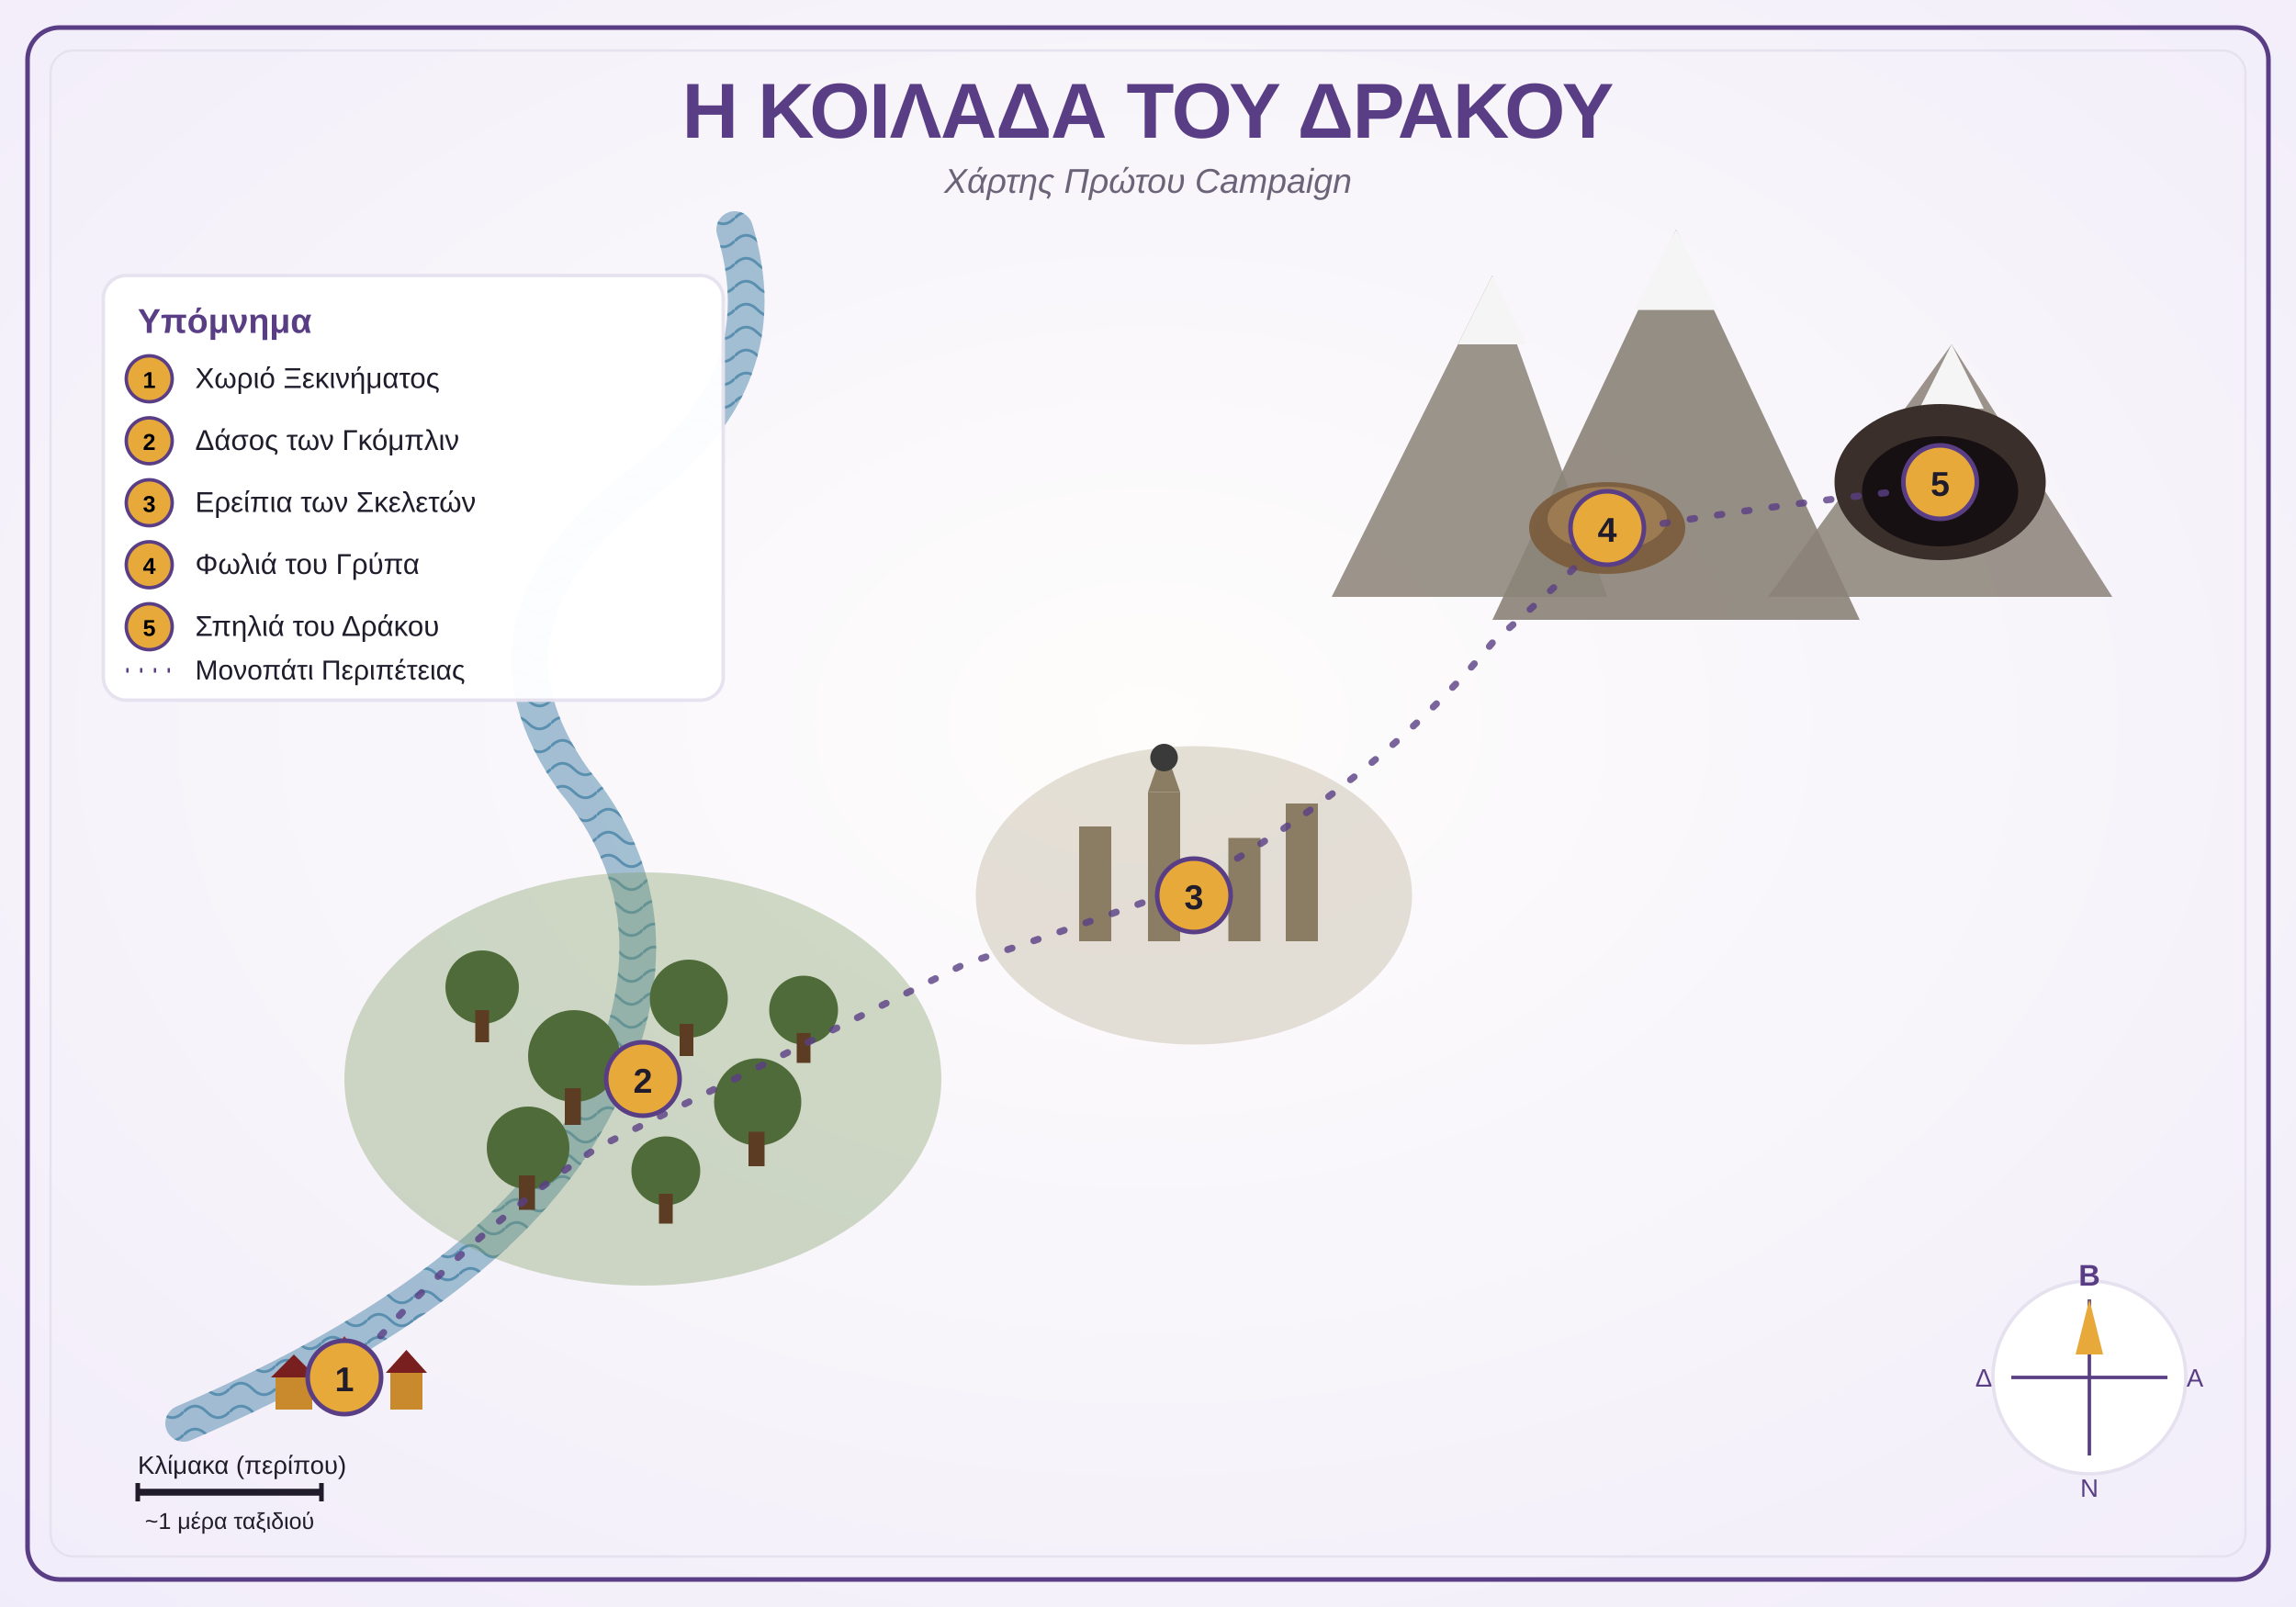
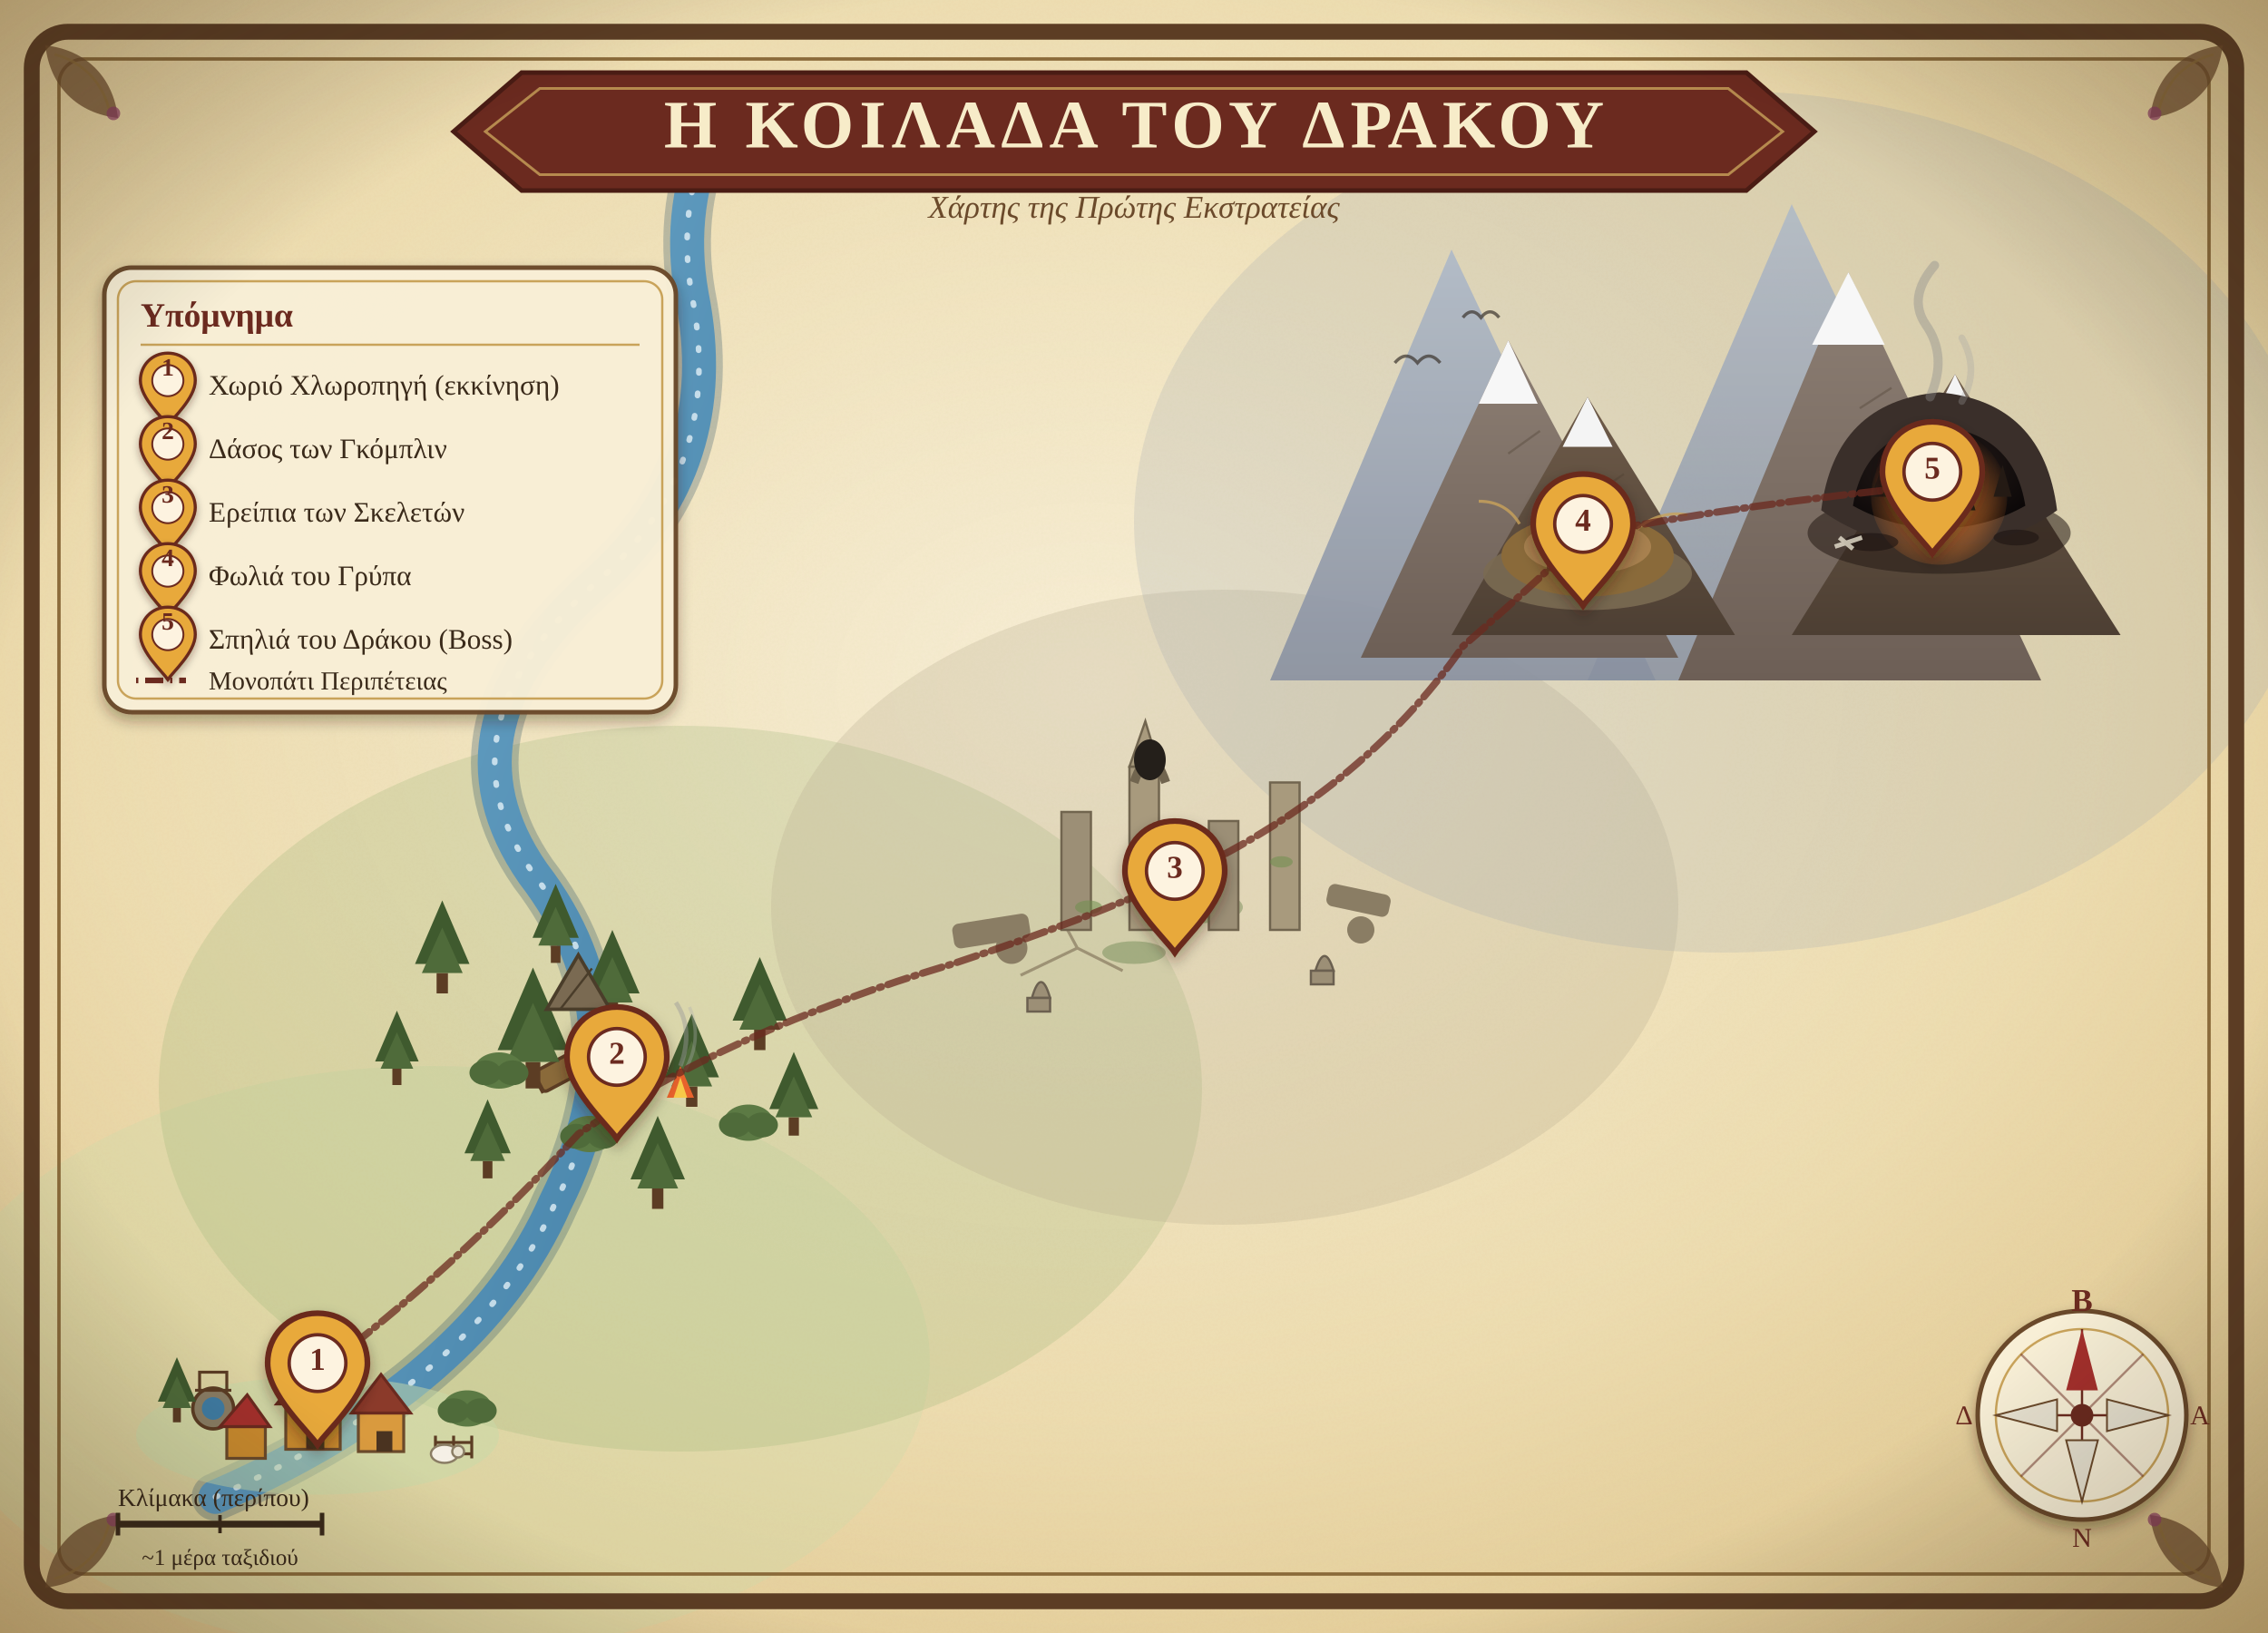
- <svg xmlns="http://www.w3.org/2000/svg" viewBox="0 0 1000 700" font-family="Arial, sans-serif">
+ <svg xmlns="http://www.w3.org/2000/svg" viewBox="0 0 1000 720" font-family="Georgia, 'Times New Roman', serif">
  <defs>
-     <radialGradient id="parchment" cx="50%" cy="45%" r="75%">
-       <stop offset="0%" stop-color="#fefdfb" />
-       <stop offset="100%" stop-color="#f1ecfa" />
-     </radialGradient>
-     <pattern id="waterPattern" width="20" height="10" patternUnits="userSpaceOnUse">
-       <path d="M0,5 Q5,0 10,5 T20,5" stroke="#5b8fb0" stroke-width="1.2" fill="none" />
-     </pattern>
+     <radialGradient id="parchment" cx="48%" cy="42%" r="80%">
+       <stop offset="0%" stop-color="#f8efd6" />
+       <stop offset="55%" stop-color="#eeddb0" />
+       <stop offset="100%" stop-color="#d9bd80" />
+     </radialGradient>
+     <radialGradient id="vignette" cx="50%" cy="50%" r="72%">
+       <stop offset="70%" stop-color="#000000" stop-opacity="0" />
+       <stop offset="100%" stop-color="#4a3216" stop-opacity="0.35" />
+     </radialGradient>
+     <filter id="paperGrain" x="-5%" y="-5%" width="110%" height="110%">
+       <feTurbulence type="fractalNoise" baseFrequency="0.9" numOctaves="2" seed="7" result="noise" />
+       <feColorMatrix in="noise" type="matrix" values="0 0 0 0 0.35  0 0 0 0 0.27  0 0 0 0 0.14  0 0 0 0.05 0" />
+     </filter>
+     <linearGradient id="waterGrad" x1="0%" y1="0%" x2="100%" y2="100%">
+       <stop offset="0%" stop-color="#79b3d4" />
+       <stop offset="100%" stop-color="#3f7ca3" />
+     </linearGradient>
+     <linearGradient id="mtnBack" x1="0%" y1="0%" x2="0%" y2="100%">
+       <stop offset="0%" stop-color="#aeb9c8" />
+       <stop offset="100%" stop-color="#8890a0" />
+     </linearGradient>
+     <linearGradient id="mtnMid" x1="0%" y1="0%" x2="0%" y2="100%">
+       <stop offset="0%" stop-color="#8d7f74" />
+       <stop offset="100%" stop-color="#6d5f56" />
+     </linearGradient>
+     <linearGradient id="mtnFront" x1="0%" y1="0%" x2="0%" y2="100%">
+       <stop offset="0%" stop-color="#6f5c4a" />
+       <stop offset="100%" stop-color="#4d3f33" />
+     </linearGradient>
+     <radialGradient id="emberGlow" cx="50%" cy="55%" r="55%">
+       <stop offset="0%" stop-color="#ffd27a" stop-opacity="0.95" />
+       <stop offset="45%" stop-color="#f4832e" stop-opacity="0.55" />
+       <stop offset="100%" stop-color="#f4832e" stop-opacity="0" />
+     </radialGradient>
+     <radialGradient id="caveMouth" cx="45%" cy="40%" r="65%">
+       <stop offset="0%" stop-color="#2a1f1c" />
+       <stop offset="100%" stop-color="#0c0808" />
+     </radialGradient>
+     <filter id="softShadow" x="-40%" y="-40%" width="180%" height="180%">
+       <feDropShadow dx="0" dy="3" stdDeviation="3" flood-color="#2a1608" flood-opacity="0.35" />
+     </filter>
+     <g id="flourish">
+       <path d="M0,0 C18,2 30,14 32,32 C14,30 2,18 0,0 Z" fill="#6b4a2b" opacity="0.75" />
+       <path d="M4,4 C16,7 25,16 28,28" fill="none" stroke="#8a6a3a" stroke-width="1.2" opacity="0.8" />
+       <circle cx="30" cy="30" r="3" fill="#8b3a62" opacity="0.7" />
+     </g>
+     <g id="pin">
+       <path d="M0,-26 C13,-26 22,-16 22,-4 C22,10 4,26 0,32 C-4,26 -22,10 -22,-4 C-22,-16 -13,-26 0,-26 Z" fill="#e8a93b" stroke="#6b2a1f" stroke-width="2.5" filter="url(#softShadow)" />
+       <circle cx="0" cy="-4" r="12.5" fill="#fdf3e0" stroke="#6b2a1f" stroke-width="1.5" />
+     </g>
+     <g id="pine">
+       <rect x="-2.5" y="14" width="5" height="9" fill="#5c3d24" />
+       <polygon points="0,-18 12,10 -12,10" fill="#3f5a2e" />
+       <polygon points="0,-6 9,14 -9,14" fill="#4f6b3a" />
+     </g>
+     <g id="bush">
+       <ellipse cx="0" cy="0" rx="11" ry="8" fill="#5c7a44" />
+       <ellipse cx="-6" cy="1" rx="7" ry="5.5" fill="#4f6b3a" />
+       <ellipse cx="6" cy="1" rx="7" ry="5.5" fill="#4f6b3a" />
+     </g>
  </defs>
-   <rect x="0" y="0" width="1000" height="700" fill="url(#parchment)" />
-   <rect x="12" y="12" width="976" height="676" fill="none" stroke="#5a3e85" stroke-width="2" rx="14" />
-   <rect x="22" y="22" width="956" height="656" fill="none" stroke="#e6e1ef" stroke-width="1" rx="10" />
-   <text x="500" y="60" text-anchor="middle" font-size="34" font-weight="bold" fill="#5a3e85" style="letter-spacing:-0.5px;">Η ΚΟΙΛΑΔΑ ΤΟΥ ΔΡΑΚΟΥ</text>
-   <text x="500" y="84" text-anchor="middle" font-size="15" fill="#6b6478" font-style="italic">Χάρτης Πρώτου Campaign</text>
-   <path d="M 80 620 Q 220 560 260 480 Q 300 400 250 340 Q 200 270 280 210 Q 340 165 320 100" fill="none" stroke="#5b8fb0" stroke-width="16" stroke-linecap="round" opacity="0.55" />
-   <path d="M 80 620 Q 220 560 260 480 Q 300 400 250 340 Q 200 270 280 210 Q 340 165 320 100" fill="none" stroke="url(#waterPattern)" stroke-width="16" stroke-linecap="round" />
+   <rect x="0" y="0" width="1000" height="720" fill="url(#parchment)" />
+   <rect x="0" y="0" width="1000" height="720" filter="url(#paperGrain)" />
+   <ellipse cx="190" cy="600" rx="220" ry="130" fill="#c8d9a8" opacity="0.30" />
+   <ellipse cx="300" cy="480" rx="230" ry="160" fill="#8fae6c" opacity="0.22" />
+   <ellipse cx="540" cy="400" rx="200" ry="140" fill="#b7ab8e" opacity="0.28" />
+   <ellipse cx="760" cy="230" rx="260" ry="190" fill="#9aa2ae" opacity="0.22" />
+   <rect x="14" y="14" width="972" height="692" fill="none" stroke="#5c3d24" stroke-width="7" rx="16" />
+   <rect x="26" y="26" width="948" height="668" fill="none" stroke="#8a6a3a" stroke-width="1.5" rx="11" />
+   <use href="#flourish" x="20" y="20" />
+   <use href="#flourish" x="980" y="20" transform="scale(-1,1) translate(-1960,0)" />
+   <use href="#flourish" x="20" y="700" transform="scale(1,-1) translate(0,-1400)" />
+   <use href="#flourish" x="980" y="700" transform="scale(-1,-1) translate(-1960,-1400)" />
+   <path d="M 95 660 Q 210 610 245 530 Q 285 450 235 385 Q 190 320 265 255 Q 320 205 305 130 Q 298 90 315 55" fill="none" stroke="#2c4f66" stroke-width="21" stroke-linecap="round" opacity="0.28" />
+   <path d="M 95 660 Q 210 610 245 530 Q 285 450 235 385 Q 190 320 265 255 Q 320 205 305 130 Q 298 90 315 55" fill="none" stroke="url(#waterGrad)" stroke-width="15" stroke-linecap="round" />
+   <path d="M 95 660 Q 210 610 245 530 Q 285 450 235 385 Q 190 320 265 255 Q 320 205 305 130 Q 298 90 315 55" fill="none" stroke="#eaf5fb" stroke-width="2.5" stroke-linecap="round" stroke-dasharray="1 9" opacity="0.75" />
+   <g transform="translate(255,468) rotate(-28)">
+     <rect x="-20" y="-5" width="40" height="10" rx="2" fill="#8a6a3a" stroke="#5c3d24" stroke-width="1.5" />
+     <line x1="-20" y1="-5" x2="-20" y2="5" stroke="#5c3d24" stroke-width="2" />
+     <line x1="20" y1="-5" x2="20" y2="5" stroke="#5c3d24" stroke-width="2" />
+   </g>
  <g id="forest">
-     <ellipse cx="280" cy="470" rx="130" ry="90" fill="#7a9b5e" opacity="0.35" />
-     <g fill="#4f6b3a">
-       <circle cx="210" cy="430" r="16" />
-       <rect x="207" y="440" width="6" height="14" fill="#5c3d24" />
-       <circle cx="250" cy="460" r="20" />
-       <rect x="246" y="474" width="7" height="16" fill="#5c3d24" />
-       <circle cx="300" cy="435" r="17" />
-       <rect x="296" y="446" width="6" height="14" fill="#5c3d24" />
-       <circle cx="330" cy="480" r="19" />
-       <rect x="326" y="493" width="7" height="15" fill="#5c3d24" />
-       <circle cx="230" cy="500" r="18" />
-       <rect x="226" y="512" width="7" height="15" fill="#5c3d24" />
-       <circle cx="290" cy="510" r="15" />
-       <rect x="287" y="520" width="6" height="13" fill="#5c3d24" />
-       <circle cx="350" cy="440" r="15" />
-       <rect x="347" y="450" width="6" height="13" fill="#5c3d24" />
+     <use href="#pine" transform="translate(195,415)" />
+     <use href="#pine" transform="translate(235,450) scale(1.3)" />
+     <use href="#bush" transform="translate(220,472)" />
+     <use href="#pine" transform="translate(270,428)" />
+     <use href="#pine" transform="translate(305,465)" />
+     <use href="#bush" transform="translate(260,500)" />
+     <use href="#pine" transform="translate(335,440)" />
+     <use href="#pine" transform="translate(215,500) scale(0.85)" />
+     <use href="#pine" transform="translate(290,510)" />
+     <use href="#bush" transform="translate(330,495)" />
+     <use href="#pine" transform="translate(350,480) scale(0.9)" />
+     <use href="#pine" transform="translate(175,460) scale(0.8)" />
+     <use href="#pine" transform="translate(245,405) scale(0.85)" />
+     <g transform="translate(255,435)">
+       <polygon points="-14,10 0,-14 14,10" fill="#7a6a52" stroke="#4a3d2a" stroke-width="1.5" />
+       <line x1="-8" y1="10" x2="6" y2="-8" stroke="#4a3d2a" stroke-width="1" />
+     </g>
+     <g transform="translate(300,478)">
+       <polygon points="-6,6 0,-8 6,6" fill="#e8622c" />
+       <polygon points="-3,6 0,-3 3,6" fill="#f7c948" />
+       <path d="M0,-8 Q6,-24 -2,-36" fill="none" stroke="#9a9a9a" stroke-width="2" opacity="0.45" />
+       <path d="M2,-6 Q10,-20 4,-34" fill="none" stroke="#b0b0b0" stroke-width="1.5" opacity="0.35" />
    </g>
  </g>
  <g id="ruins">
-     <ellipse cx="520" cy="390" rx="95" ry="65" fill="#a89a7d" opacity="0.3" />
-     <rect x="470" y="360" width="14" height="50" fill="#8a7d64" />
-     <rect x="500" y="345" width="14" height="65" fill="#8a7d64" />
-     <rect x="535" y="365" width="14" height="45" fill="#8a7d64" />
-     <rect x="560" y="350" width="14" height="60" fill="#8a7d64" />
-     <path d="M500 345 L514 345 L507 325 Z" fill="#8a7d64" />
-     <circle cx="507" cy="330" r="6" fill="#3a3a3a" />
-   </g>
-   <g id="mountains" fill="#8b8378">
-     <polygon points="580,260 650,120 700,260" opacity="0.85" />
-     <polygon points="650,270 730,100 810,270" opacity="0.9" />
-     <polygon points="770,260 850,150 920,260" opacity="0.85" />
-     <polygon points="650,120 665,150 635,150" fill="#f5f5f5" />
-     <polygon points="730,100 748,135 712,135" fill="#f5f5f5" />
-     <polygon points="850,150 864,178 836,178" fill="#f5f5f5" />
-   </g>
-   <g id="nest">
-     <ellipse cx="700" cy="230" rx="34" ry="20" fill="#7a5a3a" opacity="0.9" />
-     <ellipse cx="700" cy="226" rx="26" ry="14" fill="#9c7a52" />
-   </g>
-   <g id="dragoncave">
-     <ellipse cx="845" cy="210" rx="46" ry="34" fill="#3a2f2a" />
-     <ellipse cx="845" cy="214" rx="34" ry="24" fill="#171012" />
-   </g>
-   <g id="village">
-     <circle cx="150" cy="600" r="10" fill="#a4302c" />
-     <polygon points="140,595 150,582 160,595" fill="#a4302c" />
-     <rect x="120" y="600" width="16" height="14" fill="#c98a2e" />
-     <polygon points="118,600 128,590 138,600" fill="#7a1f1f" />
-     <rect x="170" y="598" width="14" height="16" fill="#c98a2e" />
-     <polygon points="168,598 177,588 186,598" fill="#7a1f1f" />
-   </g>
-   <path d="M 150 600 Q 200 540 260 500 Q 340 460 420 420 Q 480 400 520 385            Q 600 340 650 280 Q 690 245 700 232 Q 770 220 845 212" fill="none" stroke="#5a3e85" stroke-width="3" stroke-dasharray="2 10" stroke-linecap="round" opacity="0.8" />
-   <g font-size="15" font-weight="bold" fill="#201c2b">
-     <circle cx="150" cy="600" r="16" fill="#e8a93b" stroke="#5a3e85" stroke-width="2" />
-     <text x="150" y="606" text-anchor="middle">1</text>
-     <circle cx="280" cy="470" r="16" fill="#e8a93b" stroke="#5a3e85" stroke-width="2" />
-     <text x="280" y="476" text-anchor="middle">2</text>
-     <circle cx="520" cy="390" r="16" fill="#e8a93b" stroke="#5a3e85" stroke-width="2" />
-     <text x="520" y="396" text-anchor="middle">3</text>
-     <circle cx="700" cy="230" r="16" fill="#e8a93b" stroke="#5a3e85" stroke-width="2" />
-     <text x="700" y="236" text-anchor="middle">4</text>
-     <circle cx="845" cy="210" r="16" fill="#e8a93b" stroke="#5a3e85" stroke-width="2" />
-     <text x="845" y="216" text-anchor="middle">5</text>
-   </g>
-   <g>
-     <rect x="45" y="120" width="270" height="185" rx="10" fill="#ffffff" stroke="#e6e1ef" stroke-width="1.5" opacity="0.97" />
-     <text x="60" y="145" font-size="15" font-weight="bold" fill="#5a3e85">Υπόμνημα</text>
-     <circle cx="65" cy="165" r="10" fill="#e8a93b" stroke="#5a3e85" stroke-width="1.5" />
-     <text x="65" y="169" text-anchor="middle" font-size="10" font-weight="bold">1</text>
-     <text x="85" y="169" font-size="12.5" fill="#201c2b">Χωριό Ξεκινήματος</text>
-     <circle cx="65" cy="192" r="10" fill="#e8a93b" stroke="#5a3e85" stroke-width="1.5" />
-     <text x="65" y="196" text-anchor="middle" font-size="10" font-weight="bold">2</text>
-     <text x="85" y="196" font-size="12.5" fill="#201c2b">Δάσος των Γκόμπλιν</text>
-     <circle cx="65" cy="219" r="10" fill="#e8a93b" stroke="#5a3e85" stroke-width="1.5" />
-     <text x="65" y="223" text-anchor="middle" font-size="10" font-weight="bold">3</text>
-     <text x="85" y="223" font-size="12.5" fill="#201c2b">Ερείπια των Σκελετών</text>
-     <circle cx="65" cy="246" r="10" fill="#e8a93b" stroke="#5a3e85" stroke-width="1.5" />
-     <text x="65" y="250" text-anchor="middle" font-size="10" font-weight="bold">4</text>
-     <text x="85" y="250" font-size="12.5" fill="#201c2b">Φωλιά του Γρύπα</text>
-     <circle cx="65" cy="273" r="10" fill="#e8a93b" stroke="#5a3e85" stroke-width="1.5" />
-     <text x="65" y="277" text-anchor="middle" font-size="10" font-weight="bold">5</text>
-     <text x="85" y="277" font-size="12.5" fill="#201c2b">Σπηλιά του Δράκου</text>
-     <line x1="65" y1="292" x2="65" y2="292" stroke="#5a3e85" />
-     <path d="M55,292 L75,292" stroke="#5a3e85" stroke-width="2" stroke-dasharray="1 5" />
-     <text x="85" y="296" font-size="12" fill="#201c2b">Μονοπάτι Περιπέτειας</text>
-   </g>
-   <g transform="translate(910,600)">
-     <circle r="42" fill="#ffffff" stroke="#e6e1ef" stroke-width="1.5" />
-     <line x1="0" y1="-34" x2="0" y2="34" stroke="#5a3e85" stroke-width="1.5" />
-     <line x1="-34" y1="0" x2="34" y2="0" stroke="#5a3e85" stroke-width="1.5" />
-     <polygon points="0,-34 6,-10 -6,-10" fill="#e8a93b" />
-     <text x="0" y="-40" text-anchor="middle" font-size="13" font-weight="bold" fill="#5a3e85">Β</text>
-     <text x="0" y="52" text-anchor="middle" font-size="11" fill="#5a3e85">Ν</text>
-     <text x="-46" y="4" text-anchor="middle" font-size="11" fill="#5a3e85">Δ</text>
-     <text x="46" y="4" text-anchor="middle" font-size="11" fill="#5a3e85">Α</text>
-   </g>
-   <g transform="translate(60,650)">
-     <text x="0" y="-8" font-size="11" fill="#201c2b">Κλίμακα (περίπου)</text>
-     <line x1="0" y1="0" x2="80" y2="0" stroke="#201c2b" stroke-width="3" />
-     <line x1="0" y1="-4" x2="0" y2="4" stroke="#201c2b" stroke-width="2" />
-     <line x1="80" y1="-4" x2="80" y2="4" stroke="#201c2b" stroke-width="2" />
-     <text x="40" y="16" text-anchor="middle" font-size="10" fill="#201c2b">~1 μέρα ταξιδιού</text>
-   </g>
+     <ellipse cx="530" cy="400" rx="18" ry="7" fill="#5c7a44" opacity="0.4" />
+     <ellipse cx="500" cy="420" rx="14" ry="5" fill="#5c7a44" opacity="0.4" />
+     <path d="M450,430 L475,418 L468,405 M475,418 L495,428" fill="none" stroke="#7a6a52" stroke-width="1.3" opacity="0.6" />
+     <rect x="468" y="358" width="13" height="52" fill="#9c8f76" stroke="#71654f" stroke-width="1" />
+     <rect x="498" y="338" width="13" height="72" fill="#a89a7d" stroke="#71654f" stroke-width="1" />
+     <rect x="533" y="362" width="13" height="48" fill="#9c8f76" stroke="#71654f" stroke-width="1" />
+     <rect x="560" y="345" width="13" height="65" fill="#a89a7d" stroke="#71654f" stroke-width="1" />
+     <polygon points="498,338 511,338 505,318" fill="#a89a7d" stroke="#71654f" stroke-width="1" />
+     <rect x="420" y="405" width="34" height="11" rx="3" fill="#8a7d64" transform="rotate(-9 437 410)" />
+     <rect x="585" y="392" width="28" height="10" rx="3" fill="#8a7d64" transform="rotate(12 599 397)" />
+     <circle cx="446" cy="418" r="7" fill="#8a7d64" />
+     <circle cx="600" cy="410" r="6" fill="#8a7d64" />
+     <path d="M500,345 Q507,325 514,345" fill="none" stroke="#71654f" stroke-width="4" />
+     <ellipse cx="507" cy="335" rx="7" ry="9" fill="#241f1a" />
+     <g fill="#9c8f76" stroke="#6b6050" stroke-width="1">
+       <path d="M455,440 q4,-14 8,0 z" />
+       <rect x="453" y="440" width="10" height="6" />
+       <path d="M580,428 q4,-13 8,0 z" />
+       <rect x="578" y="428" width="10" height="6" />
+     </g>
+     <ellipse cx="480" cy="400" rx="6" ry="3" fill="#6f8f4e" opacity="0.55" />
+     <ellipse cx="565" cy="380" rx="5" ry="2.5" fill="#6f8f4e" opacity="0.55" />
+   </g>
+   <g id="mountains">
+     <polygon points="560,300 640,110 730,300" fill="url(#mtnBack)" opacity="0.9" />
+     <polygon points="700,300 790,90 890,300" fill="url(#mtnBack)" opacity="0.85" />
+     <polygon points="600,290 665,150 740,290" fill="url(#mtnMid)" />
+     <polygon points="740,300 815,120 900,300" fill="url(#mtnMid)" />
+     <polygon points="640,280 700,175 765,280" fill="url(#mtnFront)" />
+     <polygon points="790,280 862,165 935,280" fill="url(#mtnFront)" />
+     <polygon points="665,150 678,178 652,178" fill="#f7f7f7" />
+     <polygon points="815,120 831,152 799,152" fill="#f7f7f7" />
+     <polygon points="700,175 711,197 689,197" fill="#f4f4f4" />
+     <polygon points="862,165 874,190 850,190" fill="#f4f4f4" />
+     <g stroke="#4a3d2f" stroke-width="1" opacity="0.35">
+       <path d="M665,200 l14,-10 M700,220 l16,-11 M820,180 l14,-9 M855,205 l15,-10" />
+     </g>
+     <g stroke="#3a332c" stroke-width="1.4" fill="none" opacity="0.7">
+       <path d="M615,160 q5,-6 10,0 q5,-6 10,0" />
+       <path d="M645,140 q4,-5 8,0 q4,-5 8,0" />
+     </g>
+   </g>
+   <g id="nest" transform="translate(700,235)">
+     <ellipse cx="0" cy="18" rx="46" ry="16" fill="#7a6a52" opacity="0.9" />
+     <ellipse cx="0" cy="10" rx="38" ry="18" fill="#8a6a3a" />
+     <ellipse cx="0" cy="6" rx="28" ry="12" fill="#a8814f" />
+     <ellipse cx="-8" cy="4" rx="7" ry="5.5" fill="#eef0e0" stroke="#c9a35a" stroke-width="1" />
+     <ellipse cx="7" cy="6" rx="7" ry="5.5" fill="#eef0e0" stroke="#c9a35a" stroke-width="1" />
+     <path d="M-30,-4 q-6,-10 -18,-10 M22,-2 q10,-8 22,-6" fill="none" stroke="#c9a35a" stroke-width="1.3" opacity="0.8" />
+   </g>
+   <g id="dragoncave" transform="translate(855,215)">
+     <ellipse cx="0" cy="20" rx="58" ry="18" fill="#241a14" opacity="0.55" />
+     <path d="M-52,10 Q-46,-38 0,-42 Q46,-38 52,10 Q30,26 0,26 Q-30,26 -52,10 Z" fill="#3a2f2a" />
+     <path d="M-38,8 Q-33,-24 0,-27 Q33,-24 38,8 Q20,18 0,18 Q-20,18 -38,8 Z" fill="url(#caveMouth)" />
+     <circle cx="0" cy="4" r="30" fill="url(#emberGlow)" />
+     <g fill="#241a14">
+       <polygon points="-30,4 -25,-10 -20,4" />
+       <polygon points="-10,10 -6,-4 -2,10" />
+       <polygon points="8,10 12,-4 16,10" />
+       <polygon points="24,4 28,-10 32,4" />
+     </g>
+     <path d="M-4,-40 Q4,-58 -6,-72 Q-14,-84 -2,-98" fill="none" stroke="#8a8a8a" stroke-width="4" opacity="0.4" stroke-linecap="round" />
+     <path d="M10,-38 Q18,-52 10,-66" fill="none" stroke="#a0a0a0" stroke-width="3" opacity="0.3" stroke-linecap="round" />
+     <ellipse cx="-30" cy="24" rx="12" ry="4" fill="#1c1310" opacity="0.6" />
+     <ellipse cx="34" cy="22" rx="10" ry="3.5" fill="#1c1310" opacity="0.6" />
+     <g stroke="#e8e2d0" stroke-width="2" opacity="0.8">
+       <line x1="-46" y1="26" x2="-34" y2="22" />
+       <line x1="-44" y1="22" x2="-38" y2="27" />
+     </g>
+   </g>
+   <g id="village" transform="translate(140,615)">
+     <ellipse cx="0" cy="18" rx="80" ry="26" fill="#c8d9a8" opacity="0.5" />
+     <circle cx="-46" cy="6" r="9" fill="#8a7d64" stroke="#5c3d24" stroke-width="1.5" />
+     <circle cx="-46" cy="6" r="5" fill="#3f7ca3" />
+     <path d="M-54,-2 L-38,-2 M-52,-2 L-52,-10 L-40,-10 L-40,-2" fill="none" stroke="#5c3d24" stroke-width="1.3" />
+     <g>
+       <rect x="-14" y="4" width="24" height="20" fill="#c98a2e" stroke="#6b4a2b" stroke-width="1.3" />
+       <polygon points="-18,4 -2,-16 14,4" fill="#a4302c" stroke="#6b2a1f" stroke-width="1.3" />
+       <rect x="-5" y="14" width="8" height="10" fill="#4a3320" />
+     </g>
+     <g transform="translate(30,4)">
+       <rect x="-12" y="4" width="20" height="17" fill="#d99a3e" stroke="#6b4a2b" stroke-width="1.3" />
+       <polygon points="-15,4 -2,-13 11,4" fill="#8b3a2a" stroke="#6b2a1f" stroke-width="1.3" />
+       <rect x="-4" y="12" width="7" height="9" fill="#4a3320" />
+     </g>
+     <g transform="translate(-30,10)">
+       <rect x="-10" y="4" width="17" height="14" fill="#c98a2e" stroke="#6b4a2b" stroke-width="1.3" />
+       <polygon points="-13,4 -1,-10 9,4" fill="#a4302c" stroke="#6b2a1f" stroke-width="1.3" />
+     </g>
+     <g transform="translate(52,18)" stroke="#5c3d24" stroke-width="1.3">
+       <line x1="0" y1="0" x2="0" y2="10" />
+       <line x1="8" y1="0" x2="8" y2="10" />
+       <line x1="16" y1="0" x2="16" y2="10" />
+       <line x1="0" y1="3" x2="16" y2="3" />
+       <line x1="0" y1="8" x2="16" y2="8" />
+     </g>
+     <g transform="translate(56,26)">
+       <ellipse cx="0" cy="0" rx="6" ry="4" fill="#f5f0e6" stroke="#8a7d64" stroke-width="1" />
+       <circle cx="6" cy="-1" r="2.6" fill="#e8e2d0" stroke="#8a7d64" stroke-width="1" />
+     </g>
+     <use href="#pine" transform="translate(-62,-4) scale(0.7)" />
+     <use href="#bush" transform="translate(66,6)" />
+   </g>
+   <path d="M 140 605 Q 200 560 255 500 Q 320 455 420 425 Q 480 405 517 388            Q 600 350 645 285 Q 685 250 698 236 Q 770 222 852 214" fill="none" stroke="#6b2a1f" stroke-width="3.2" stroke-dasharray="1 3 9 3" stroke-linecap="round" opacity="0.75" />
+   <g transform="translate(500,58)">
+     <path d="M-270,-26 L270,-26 L300,0 L270,26 L-270,26 L-300,0 Z" fill="#6b2a1f" stroke="#4a1c14" stroke-width="2" />
+     <path d="M-262,-19 L262,-19 L286,0 L262,19 L-262,19 L-286,0 Z" fill="none" stroke="#c9a35a" stroke-width="1.2" opacity="0.8" />
+     <text x="0" y="7" text-anchor="middle" font-size="30" font-weight="bold" fill="#f7ecc9" style="letter-spacing:2.5px;">Η ΚΟΙΛΑΔΑ ΤΟΥ ΔΡΑΚΟΥ</text>
+   </g>
+   <text x="500" y="96" text-anchor="middle" font-size="14" fill="#6b4a2b" font-style="italic">Χάρτης της Πρώτης Εκστρατείας</text>
+   <use href="#pin" transform="translate(140,605)" />
+   <text x="140" y="604" text-anchor="middle" font-size="14" font-weight="bold" fill="#6b2a1f">1</text>
+   <use href="#pin" transform="translate(272,470)" />
+   <text x="272" y="469" text-anchor="middle" font-size="14" font-weight="bold" fill="#6b2a1f">2</text>
+   <use href="#pin" transform="translate(518,388)" />
+   <text x="518" y="387" text-anchor="middle" font-size="14" font-weight="bold" fill="#6b2a1f">3</text>
+   <use href="#pin" transform="translate(698,235)" />
+   <text x="698" y="234" text-anchor="middle" font-size="14" font-weight="bold" fill="#6b2a1f">4</text>
+   <use href="#pin" transform="translate(852,212)" />
+   <text x="852" y="211" text-anchor="middle" font-size="14" font-weight="bold" fill="#6b2a1f">5</text>
+   <g transform="translate(46,118)">
+     <rect x="0" y="0" width="252" height="196" rx="12" fill="#f8efd6" stroke="#6b4a2b" stroke-width="2" opacity="0.97" filter="url(#softShadow)" />
+     <rect x="6" y="6" width="240" height="184" rx="8" fill="none" stroke="#c9a35a" stroke-width="1" />
+     <text x="16" y="26" font-size="15" font-weight="bold" fill="#6b2a1f">Υπόμνημα</text>
+     <line x1="16" y1="34" x2="236" y2="34" stroke="#c9a35a" stroke-width="1" />
+     <g font-size="12.5" fill="#3a2a1a">
+       <g transform="translate(28,52) scale(0.55)">
+         <use href="#pin" />
+         <text x="0" y="-8" text-anchor="middle" font-size="20" font-weight="bold" fill="#6b2a1f">1</text>
+       </g>
+       <text x="46" y="56">Χωριό Χλωροπηγή (εκκίνηση)</text>
+       <g transform="translate(28,80) scale(0.55)">
+         <use href="#pin" />
+         <text x="0" y="-8" text-anchor="middle" font-size="20" font-weight="bold" fill="#6b2a1f">2</text>
+       </g>
+       <text x="46" y="84">Δάσος των Γκόμπλιν</text>
+       <g transform="translate(28,108) scale(0.55)">
+         <use href="#pin" />
+         <text x="0" y="-8" text-anchor="middle" font-size="20" font-weight="bold" fill="#6b2a1f">3</text>
+       </g>
+       <text x="46" y="112">Ερείπια των Σκελετών</text>
+       <g transform="translate(28,136) scale(0.55)">
+         <use href="#pin" />
+         <text x="0" y="-8" text-anchor="middle" font-size="20" font-weight="bold" fill="#6b2a1f">4</text>
+       </g>
+       <text x="46" y="140">Φωλιά του Γρύπα</text>
+       <g transform="translate(28,164) scale(0.55)">
+         <use href="#pin" />
+         <text x="0" y="-8" text-anchor="middle" font-size="20" font-weight="bold" fill="#6b2a1f">5</text>
+       </g>
+       <text x="46" y="168">Σπηλιά του Δράκου (Boss)</text>
+     </g>
+     <path d="M14,182 L36,182" stroke="#6b2a1f" stroke-width="2.5" stroke-dasharray="1 3 8 3" />
+     <text x="46" y="186" font-size="11.5" fill="#3a2a1a">Μονοπάτι Περιπέτειας</text>
+   </g>
+   <g transform="translate(918,624)">
+     <circle r="46" fill="#f8efd6" stroke="#6b4a2b" stroke-width="2" filter="url(#softShadow)" />
+     <circle r="38" fill="none" stroke="#c9a35a" stroke-width="1" />
+     <g stroke="#6b2a1f" stroke-width="1">
+       <line x1="0" y1="-38" x2="0" y2="38" />
+       <line x1="-38" y1="0" x2="38" y2="0" />
+       <line x1="-27" y1="-27" x2="27" y2="27" opacity="0.5" />
+       <line x1="-27" y1="27" x2="27" y2="-27" opacity="0.5" />
+     </g>
+     <polygon points="0,-38 7,-11 -7,-11" fill="#a4302c" />
+     <polygon points="0,38 7,11 -7,11" fill="#e8e2d0" stroke="#6b4a2b" stroke-width="0.8" />
+     <polygon points="-38,0 -11,7 -11,-7" fill="#e8e2d0" stroke="#6b4a2b" stroke-width="0.8" />
+     <polygon points="38,0 11,7 11,-7" fill="#e8e2d0" stroke="#6b4a2b" stroke-width="0.8" />
+     <circle r="5" fill="#6b2a1f" />
+     <text x="0" y="-46" text-anchor="middle" font-size="14" font-weight="bold" fill="#6b2a1f">Β</text>
+     <text x="0" y="58" text-anchor="middle" font-size="12" fill="#6b2a1f">Ν</text>
+     <text x="-52" y="4" text-anchor="middle" font-size="12" fill="#6b2a1f">Δ</text>
+     <text x="52" y="4" text-anchor="middle" font-size="12" fill="#6b2a1f">Α</text>
+   </g>
+   <g transform="translate(52,672)">
+     <text x="0" y="-8" font-size="11" fill="#3a2a1a">Κλίμακα (περίπου)</text>
+     <line x1="0" y1="0" x2="90" y2="0" stroke="#3a2a1a" stroke-width="3" />
+     <line x1="0" y1="-5" x2="0" y2="5" stroke="#3a2a1a" stroke-width="2" />
+     <line x1="45" y1="-4" x2="45" y2="4" stroke="#3a2a1a" stroke-width="1.5" />
+     <line x1="90" y1="-5" x2="90" y2="5" stroke="#3a2a1a" stroke-width="2" />
+     <text x="45" y="18" text-anchor="middle" font-size="10" fill="#3a2a1a">~1 μέρα ταξιδιού</text>
+   </g>
+   <rect x="0" y="0" width="1000" height="720" fill="url(#vignette)" />
</svg>
